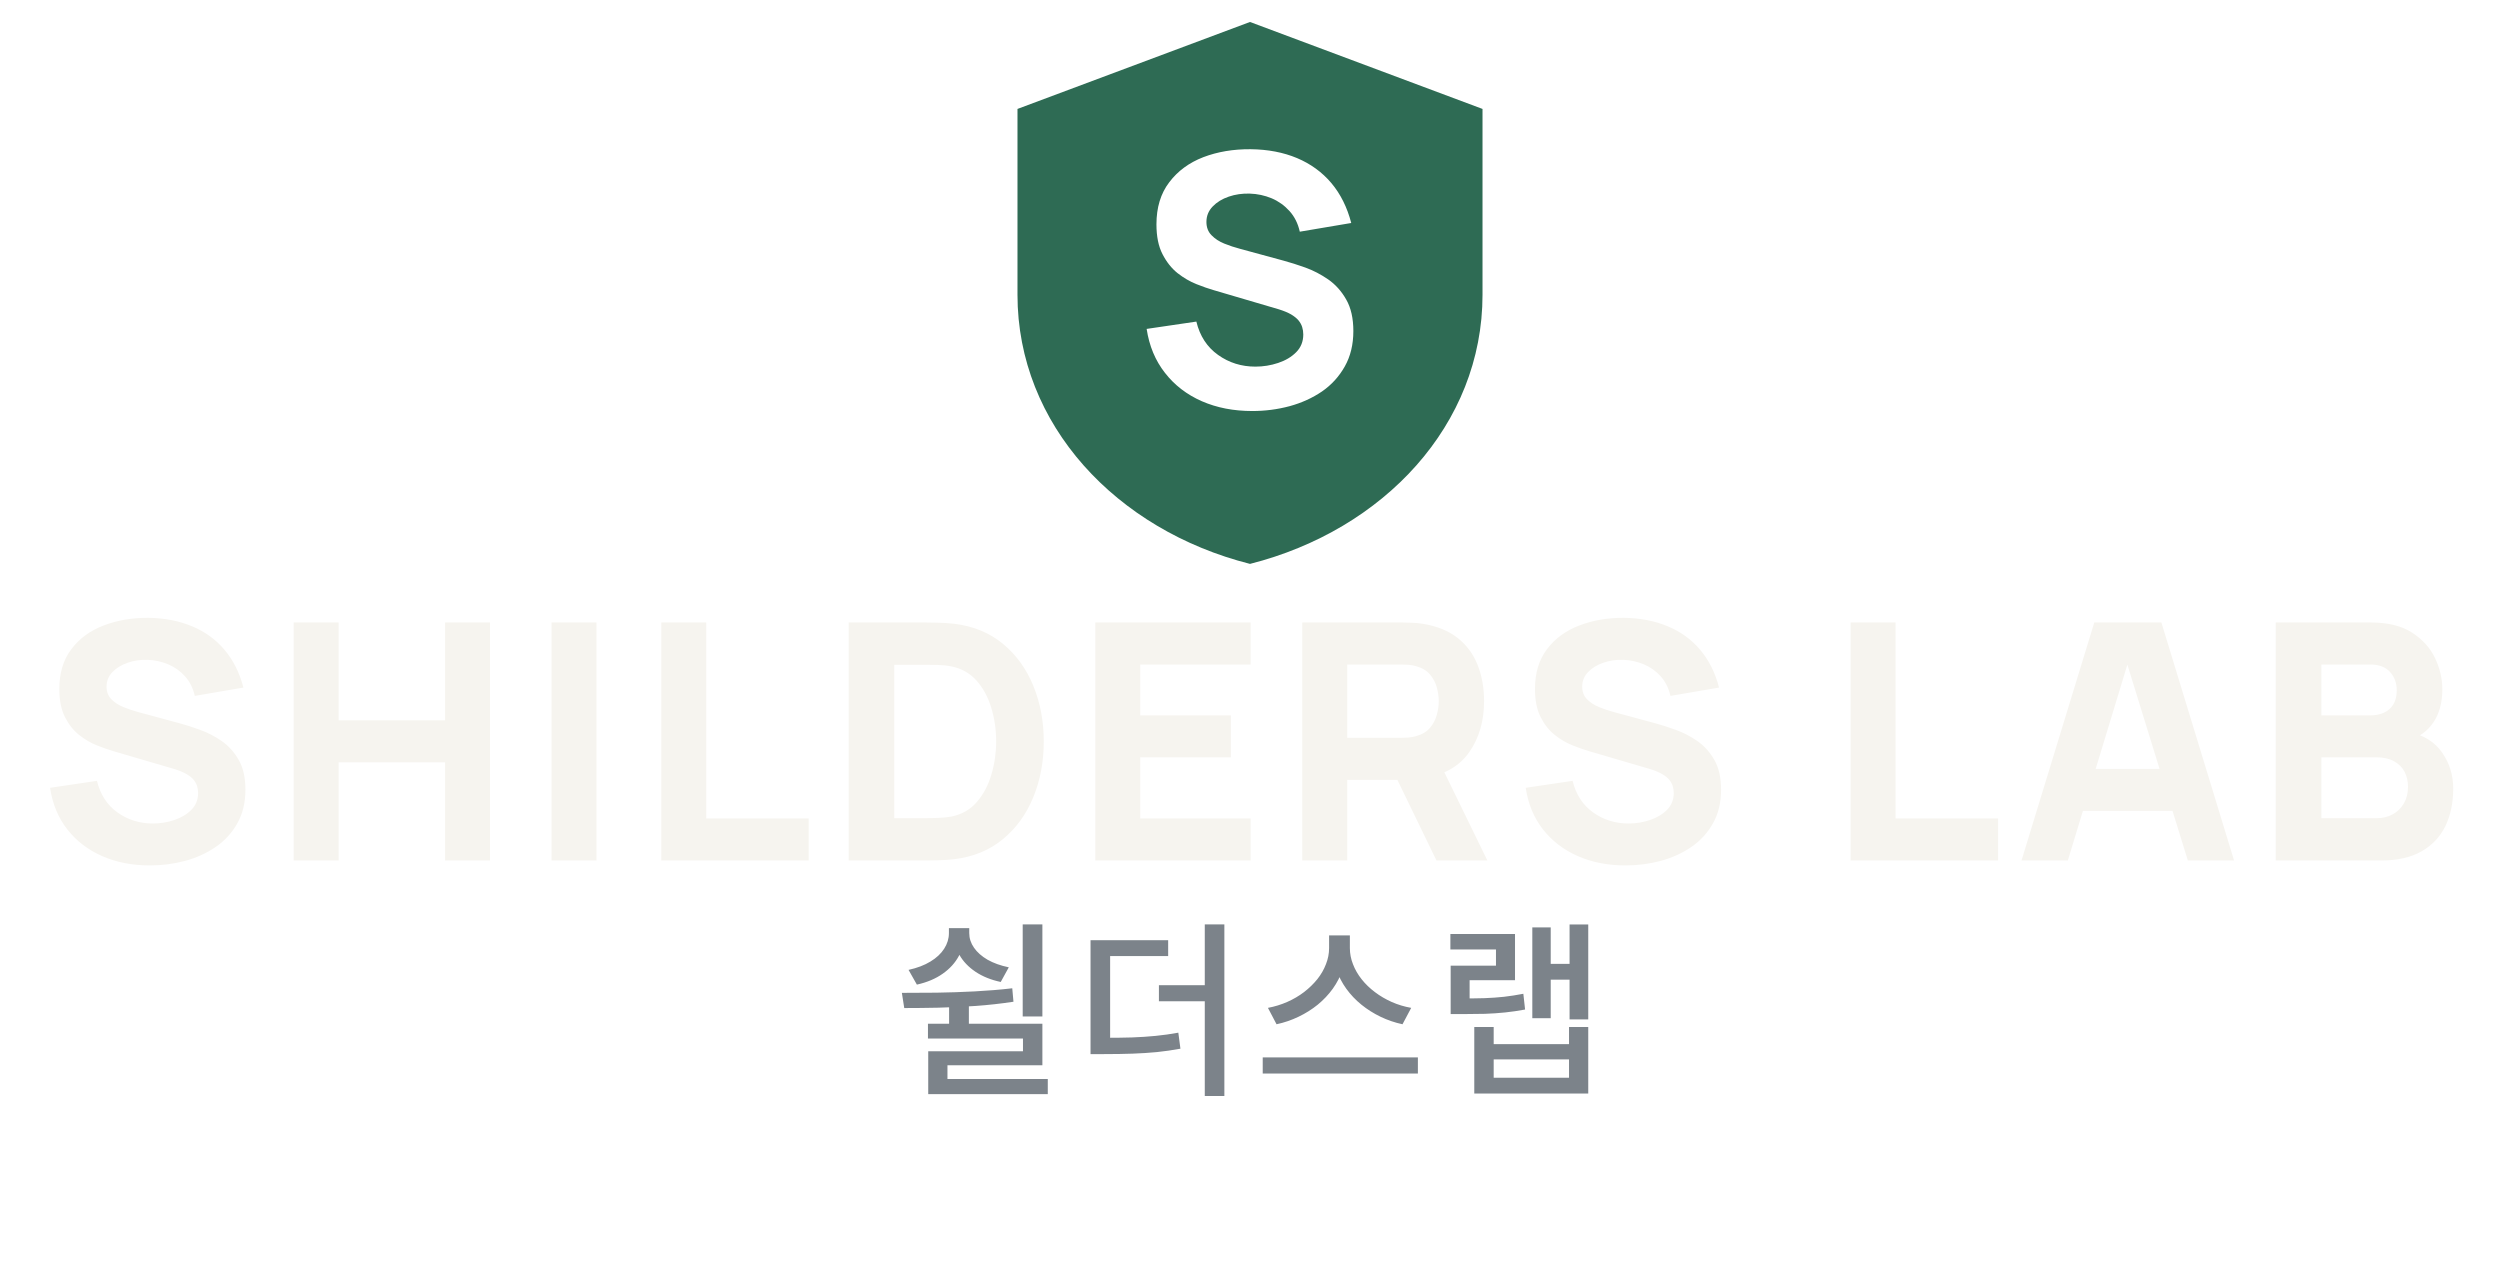
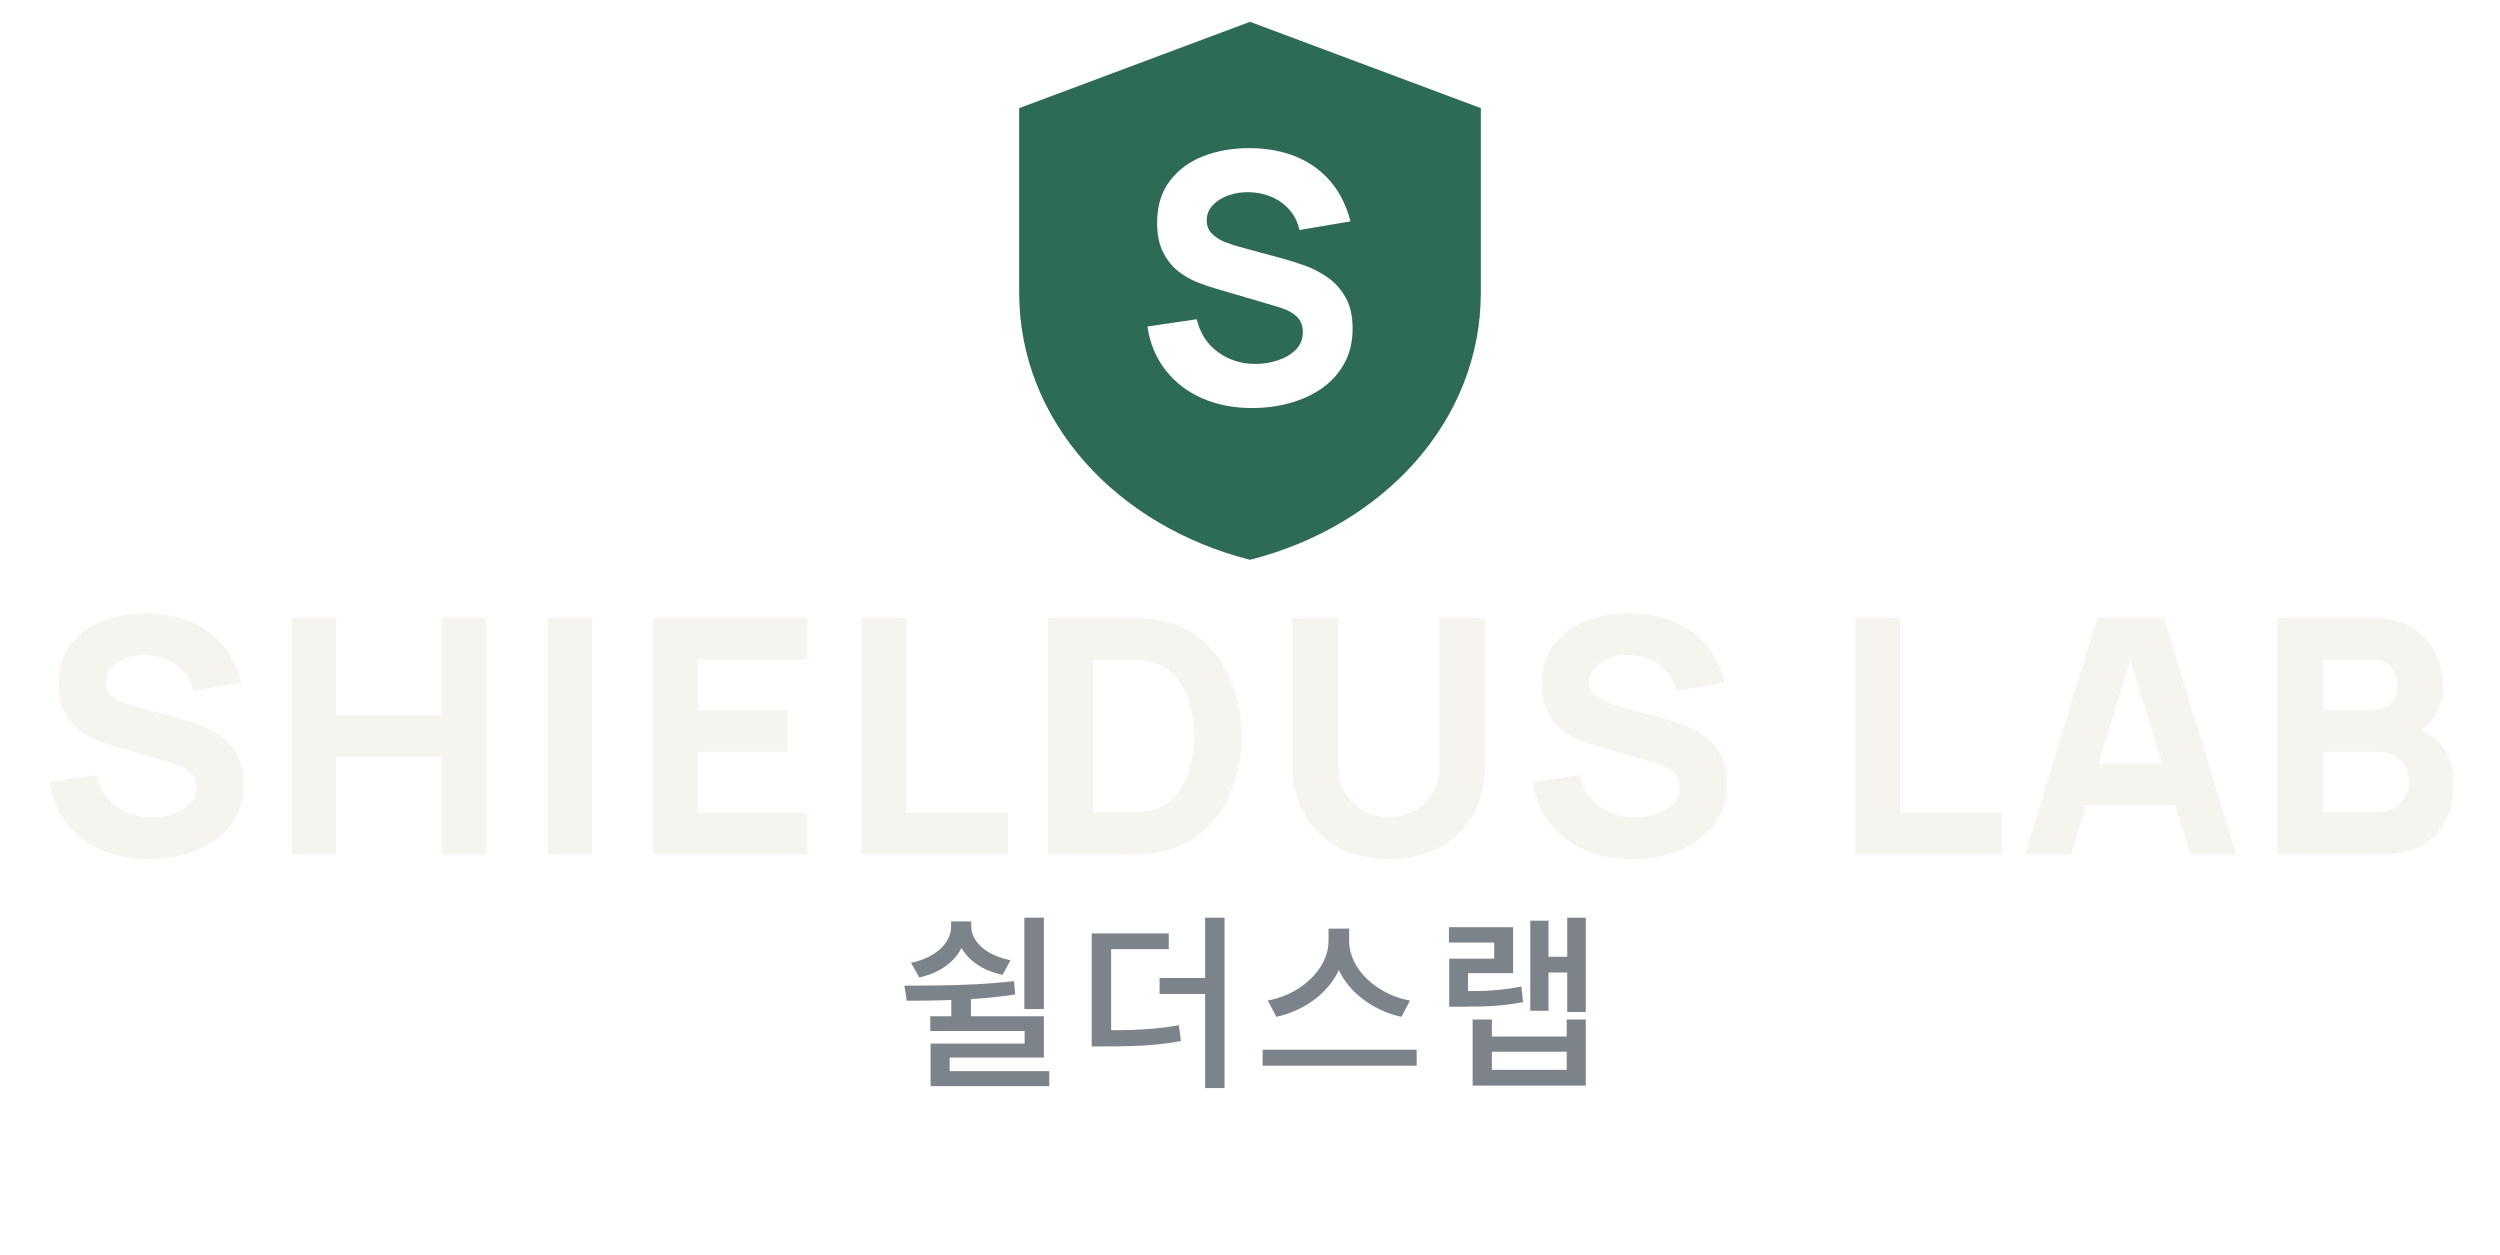
- <svg xmlns="http://www.w3.org/2000/svg" viewBox="0 0 273.1 138" width="273.1" height="138" role="img">
-   <g transform="translate(104.55 0)">
+ <svg xmlns="http://www.w3.org/2000/svg" viewBox="0 0 275.1 138" width="275.1" height="138" role="img">
+   <g transform="translate(105.55 0)">
    <path d="M32 2.4 L57.4 11.9 V32.2 C57.4 46.4 46.6 57.9 32 61.6 C17.4 57.9 6.6 46.4 6.6 32.2 V11.9 Z M32.25 44.90Q29.19 44.90 26.74 43.83Q24.28 42.75 22.71 40.73Q21.13 38.72 20.71 35.93L26.14 35.13Q26.71 37.49 28.51 38.77Q30.30 40.05 32.59 40.05Q33.87 40.05 35.07 39.65Q36.28 39.25 37.05 38.47Q37.82 37.69 37.82 36.54Q37.82 36.12 37.70 35.73Q37.58 35.34 37.29 34.99Q37.00 34.65 36.48 34.34Q35.95 34.04 35.15 33.79L28.01 31.69Q27.21 31.46 26.15 31.04Q25.09 30.62 24.09 29.84Q23.10 29.05 22.44 27.76Q21.78 26.48 21.78 24.51Q21.78 21.74 23.18 19.91Q24.57 18.07 26.90 17.17Q29.23 16.28 32.06 16.30Q34.90 16.33 37.14 17.27Q39.37 18.21 40.88 19.99Q42.39 21.78 43.06 24.36L37.44 25.31Q37.14 23.97 36.32 23.06Q35.49 22.14 34.36 21.66Q33.22 21.19 31.98 21.15Q30.76 21.11 29.68 21.48Q28.60 21.85 27.92 22.56Q27.24 23.27 27.24 24.24Q27.24 25.14 27.80 25.70Q28.35 26.27 29.19 26.61Q30.03 26.95 30.91 27.18L35.69 28.48Q36.76 28.77 38.05 29.23Q39.35 29.70 40.55 30.53Q41.74 31.36 42.51 32.72Q43.29 34.08 43.29 36.16Q43.29 38.37 42.36 40.02Q41.43 41.68 39.87 42.76Q38.30 43.83 36.33 44.37Q34.35 44.90 32.25 44.90Z" fill="#2E6B54" fill-rule="evenodd" />
  </g>
-   <path d="M16.37 94.54Q13.48 94.54 11.16 93.52Q8.84 92.50 7.35 90.60Q5.86 88.69 5.47 86.06L10.59 85.30Q11.14 87.54 12.83 88.75Q14.53 89.96 16.70 89.96Q17.91 89.96 19.04 89.58Q20.18 89.20 20.91 88.46Q21.64 87.72 21.64 86.63Q21.64 86.24 21.53 85.87Q21.41 85.50 21.14 85.17Q20.87 84.85 20.37 84.56Q19.87 84.27 19.12 84.03L12.36 82.05Q11.61 81.83 10.60 81.43Q9.60 81.04 8.66 80.30Q7.72 79.56 7.10 78.34Q6.48 77.12 6.48 75.26Q6.48 72.64 7.80 70.91Q9.11 69.17 11.32 68.33Q13.52 67.48 16.19 67.49Q18.88 67.53 20.99 68.42Q23.11 69.30 24.53 70.99Q25.96 72.68 26.59 75.11L21.28 76.02Q20.99 74.75 20.22 73.89Q19.44 73.02 18.37 72.57Q17.29 72.12 16.12 72.08Q14.96 72.04 13.94 72.40Q12.92 72.75 12.28 73.42Q11.64 74.08 11.64 75.01Q11.64 75.85 12.17 76.39Q12.69 76.92 13.48 77.24Q14.28 77.57 15.11 77.79L19.62 79.01Q20.63 79.28 21.86 79.73Q23.09 80.17 24.22 80.95Q25.35 81.74 26.08 83.02Q26.81 84.30 26.81 86.27Q26.81 88.37 25.93 89.93Q25.06 91.49 23.58 92.51Q22.10 93.53 20.23 94.04Q18.36 94.54 16.37 94.54Z M32.08 94.00V68.00H36.99V78.69H48.62V68.00H53.53V94.00H48.62V83.28H36.99V94.00Z M60.25 94.00V68.00H65.16V94.00Z M72.24 94.00V68.00H77.15V89.41H88.34V94.00Z M92.71 94.00V68.00H101.12Q101.43 68.00 102.39 68.02Q103.35 68.04 104.23 68.14Q107.37 68.52 109.56 70.33Q111.74 72.13 112.88 74.92Q114.02 77.70 114.02 81.00Q114.02 84.30 112.88 87.08Q111.74 89.87 109.56 91.67Q107.37 93.48 104.23 93.86Q103.35 93.96 102.39 93.98Q101.43 94.00 101.12 94.00ZM97.69 89.38H101.12Q101.61 89.38 102.44 89.35Q103.27 89.32 103.94 89.20Q105.64 88.85 106.71 87.61Q107.79 86.36 108.30 84.61Q108.82 82.86 108.82 81.00Q108.82 79.05 108.28 77.30Q107.75 75.55 106.67 74.34Q105.58 73.13 103.94 72.80Q103.27 72.66 102.44 72.64Q101.61 72.62 101.12 72.62H97.69Z M119.65 94.00V68.00H136.62V72.59H124.56V78.15H134.46V82.73H124.56V89.41H136.62V94.00Z M142.26 94.00V68.00H153.23Q153.61 68.00 154.25 68.03Q154.89 68.05 155.40 68.14Q157.73 68.51 159.22 69.68Q160.71 70.85 161.41 72.63Q162.12 74.41 162.12 76.59Q162.12 79.86 160.49 82.18Q158.87 84.50 155.40 85.04L153.23 85.19H147.17V94.00ZM156.92 94.00 151.79 83.42 156.84 82.44 162.48 94.00ZM147.17 80.60H153.02Q153.40 80.60 153.85 80.57Q154.30 80.53 154.68 80.42Q155.67 80.15 156.21 79.51Q156.75 78.87 156.96 78.08Q157.17 77.30 157.17 76.59Q157.17 75.89 156.96 75.10Q156.75 74.32 156.21 73.68Q155.67 73.04 154.68 72.77Q154.30 72.66 153.85 72.62Q153.40 72.59 153.02 72.59H147.17Z M177.57 94.54Q174.68 94.54 172.36 93.52Q170.04 92.50 168.55 90.60Q167.06 88.69 166.67 86.06L171.79 85.30Q172.34 87.54 174.03 88.75Q175.73 89.96 177.90 89.96Q179.11 89.96 180.24 89.58Q181.38 89.20 182.11 88.46Q182.84 87.72 182.84 86.63Q182.84 86.24 182.73 85.87Q182.61 85.50 182.34 85.17Q182.07 84.85 181.57 84.56Q181.07 84.27 180.32 84.03L173.56 82.05Q172.81 81.83 171.80 81.43Q170.80 81.04 169.86 80.30Q168.92 79.56 168.30 78.34Q167.68 77.12 167.68 75.26Q167.68 72.64 169.00 70.91Q170.31 69.17 172.52 68.33Q174.72 67.48 177.39 67.49Q180.08 67.53 182.19 68.42Q184.31 69.30 185.73 70.99Q187.16 72.68 187.79 75.11L182.48 76.02Q182.19 74.75 181.42 73.89Q180.64 73.02 179.57 72.57Q178.49 72.12 177.32 72.08Q176.16 72.04 175.14 72.40Q174.12 72.75 173.48 73.42Q172.84 74.08 172.84 75.01Q172.84 75.85 173.37 76.39Q173.89 76.92 174.68 77.24Q175.48 77.57 176.31 77.79L180.82 79.01Q181.83 79.28 183.06 79.73Q184.29 80.17 185.42 80.95Q186.55 81.74 187.28 83.02Q188.01 84.30 188.01 86.27Q188.01 88.37 187.13 89.93Q186.26 91.49 184.78 92.51Q183.30 93.53 181.43 94.04Q179.56 94.54 177.57 94.54Z M202.16 94.00V68.00H207.07V89.41H218.27V94.00Z M220.83 94.00 228.78 68.00H236.11L244.05 94.00H239.00L231.92 71.07H232.86L225.89 94.00ZM225.60 88.58V84.00H239.32V88.58Z M248.60 94.00V68.00H259.00Q261.78 68.00 263.50 69.11Q265.21 70.22 266.01 71.90Q266.80 73.58 266.80 75.29Q266.80 77.48 265.82 78.92Q264.83 80.37 263.12 80.86V79.95Q265.56 80.46 266.78 82.21Q267.99 83.96 267.99 86.13Q267.99 88.46 267.14 90.23Q266.28 92.00 264.53 93.00Q262.78 94.00 260.12 94.00ZM253.59 89.38H259.62Q260.61 89.38 261.39 88.95Q262.16 88.53 262.60 87.76Q263.05 86.99 263.05 85.95Q263.05 85.03 262.67 84.30Q262.29 83.58 261.52 83.16Q260.75 82.73 259.62 82.73H253.59ZM253.59 78.15H258.93Q259.76 78.15 260.41 77.86Q261.06 77.57 261.44 76.96Q261.82 76.36 261.82 75.40Q261.82 74.21 261.08 73.40Q260.34 72.59 258.93 72.59H253.59Z" fill="#F6F4EF" />
-   <path d="M103.68 109.14H105.84V112.44H103.68ZM98.78 110.12 98.52 108.46Q100.28 108.46 102.32 108.44Q104.35 108.41 106.48 108.30Q108.60 108.19 110.58 107.96L110.71 109.43Q108.67 109.74 106.58 109.89Q104.48 110.03 102.49 110.08Q100.49 110.12 98.78 110.12ZM103.66 101.39H105.36V101.93Q105.36 103.27 104.75 104.42Q104.14 105.56 102.98 106.37Q101.82 107.19 100.16 107.56L99.25 105.95Q100.66 105.64 101.64 105.04Q102.62 104.45 103.14 103.64Q103.66 102.83 103.66 101.93ZM104.19 101.39H105.88V101.93Q105.88 102.78 106.40 103.53Q106.92 104.28 107.88 104.84Q108.85 105.39 110.20 105.67L109.32 107.27Q107.72 106.93 106.57 106.16Q105.41 105.38 104.80 104.30Q104.19 103.22 104.19 101.93ZM111.72 100.98H113.87V111.04H111.72ZM101.37 111.83H113.87V116.37H103.50V118.28H101.40V114.84H111.75V113.45H101.37ZM101.40 117.87H114.46V119.52H101.40Z M119.13 113.37H120.59Q122.30 113.37 123.66 113.33Q125.02 113.28 126.24 113.16Q127.47 113.04 128.72 112.81L128.95 114.56Q127.64 114.80 126.38 114.93Q125.13 115.05 123.74 115.10Q122.35 115.15 120.59 115.15H119.13ZM119.13 102.71H127.61V104.44H121.27V114.03H119.13ZM131.61 100.98H133.75V119.73H131.61ZM126.60 107.62H132.51V109.38H126.60Z M145.19 102.18H147.06V103.57Q147.06 104.80 146.67 105.91Q146.29 107.03 145.60 108.00Q144.90 108.97 143.95 109.75Q143.00 110.52 141.85 111.07Q140.71 111.62 139.45 111.89L138.51 110.10Q139.62 109.89 140.62 109.45Q141.62 109.01 142.46 108.37Q143.29 107.73 143.91 106.96Q144.52 106.19 144.85 105.32Q145.19 104.46 145.19 103.57ZM145.60 102.18H147.46V103.57Q147.46 104.47 147.80 105.33Q148.13 106.20 148.75 106.98Q149.36 107.75 150.20 108.38Q151.03 109.01 152.04 109.46Q153.04 109.90 154.16 110.10L153.21 111.89Q151.95 111.62 150.81 111.07Q149.67 110.52 148.72 109.75Q147.77 108.98 147.07 108.01Q146.37 107.04 145.99 105.92Q145.60 104.80 145.60 103.57ZM137.94 115.51H154.89V117.27H137.94Z M171.46 100.99H173.50V111.36H171.46ZM168.88 105.29H172.15V107.02H168.88ZM167.39 101.31H169.40V111.23H167.39ZM161.05 112.19H163.17V114.06H171.40V112.19H173.50V119.46H161.05ZM163.17 115.73V117.73H171.40V115.73ZM158.47 109.07H159.72Q161.05 109.07 162.15 109.04Q163.26 109.00 164.29 108.89Q165.33 108.77 166.41 108.56L166.60 110.28Q165.48 110.49 164.42 110.60Q163.36 110.71 162.22 110.75Q161.08 110.78 159.72 110.78H158.47ZM158.44 102.03H165.50V107.08H160.54V110.50H158.47V105.49H163.42V103.72H158.44Z" fill="#7C838A" />
+   <path d="M16.36 94.54Q13.47 94.54 11.15 93.52Q8.83 92.50 7.34 90.60Q5.85 88.69 5.46 86.06L10.58 85.30Q11.12 87.54 12.82 88.75Q14.52 89.96 16.69 89.96Q17.90 89.96 19.03 89.58Q20.17 89.20 20.90 88.46Q21.63 87.72 21.63 86.63Q21.63 86.24 21.52 85.87Q21.40 85.50 21.13 85.17Q20.86 84.85 20.36 84.56Q19.86 84.27 19.11 84.03L12.35 82.05Q11.59 81.83 10.59 81.43Q9.59 81.04 8.65 80.30Q7.71 79.56 7.09 78.34Q6.47 77.12 6.47 75.26Q6.47 72.64 7.78 70.91Q9.10 69.17 11.31 68.33Q13.51 67.48 16.18 67.49Q18.87 67.53 20.98 68.42Q23.10 69.30 24.52 70.99Q25.95 72.68 26.58 75.11L21.27 76.02Q20.98 74.75 20.21 73.89Q19.43 73.02 18.36 72.57Q17.28 72.12 16.11 72.08Q14.95 72.04 13.93 72.40Q12.91 72.75 12.27 73.42Q11.63 74.08 11.63 75.01Q11.63 75.85 12.15 76.39Q12.68 76.92 13.47 77.24Q14.27 77.57 15.10 77.79L19.61 79.01Q20.62 79.28 21.85 79.73Q23.08 80.17 24.21 80.95Q25.33 81.74 26.07 83.02Q26.80 84.30 26.80 86.27Q26.80 88.37 25.92 89.93Q25.05 91.49 23.57 92.51Q22.08 93.53 20.22 94.04Q18.35 94.54 16.36 94.54Z M32.07 94.00V68.00H36.98V78.69H48.61V68.00H53.52V94.00H48.61V83.28H36.98V94.00Z M60.24 94.00V68.00H65.15V94.00Z M71.86 94.00V68.00H88.84V72.59H76.77V78.15H86.67V82.73H76.77V89.41H88.84V94.00Z M94.83 94.00V68.00H99.74V89.41H110.94V94.00Z M115.31 94.00V68.00H123.72Q124.03 68.00 124.98 68.02Q125.94 68.04 126.82 68.14Q129.97 68.52 132.15 70.33Q134.34 72.13 135.47 74.92Q136.61 77.70 136.61 81.00Q136.61 84.30 135.47 87.08Q134.34 89.87 132.15 91.67Q129.97 93.48 126.82 93.86Q125.94 93.96 124.98 93.98Q124.03 94.00 123.72 94.00ZM120.29 89.38H123.72Q124.21 89.38 125.04 89.35Q125.87 89.32 126.54 89.20Q128.23 88.85 129.31 87.61Q130.38 86.36 130.90 84.61Q131.41 82.86 131.41 81.00Q131.41 79.05 130.88 77.30Q130.35 75.55 129.26 74.34Q128.18 73.13 126.54 72.80Q125.87 72.66 125.04 72.64Q124.21 72.62 123.72 72.62H120.29Z M152.82 94.54Q149.68 94.54 147.30 93.27Q144.92 92.00 143.58 89.68Q142.24 87.37 142.24 84.25V68.04L147.23 68.00V84.21Q147.23 85.50 147.66 86.54Q148.09 87.59 148.86 88.35Q149.63 89.11 150.65 89.51Q151.67 89.92 152.82 89.92Q154.02 89.92 155.04 89.50Q156.06 89.09 156.82 88.33Q157.57 87.57 158.00 86.53Q158.42 85.48 158.42 84.21V68.00H163.41V84.25Q163.41 87.37 162.07 89.68Q160.73 92.00 158.35 93.27Q155.97 94.54 152.82 94.54Z M179.58 94.54Q176.69 94.54 174.37 93.52Q172.05 92.50 170.56 90.60Q169.07 88.69 168.68 86.06L173.81 85.30Q174.35 87.54 176.04 88.75Q177.74 89.96 179.91 89.96Q181.12 89.96 182.26 89.58Q183.39 89.20 184.12 88.46Q184.86 87.72 184.86 86.63Q184.86 86.24 184.74 85.87Q184.62 85.50 184.35 85.17Q184.08 84.85 183.58 84.56Q183.09 84.27 182.33 84.03L175.57 82.05Q174.82 81.83 173.81 81.43Q172.81 81.04 171.87 80.30Q170.93 79.56 170.31 78.34Q169.69 77.12 169.69 75.26Q169.69 72.64 171.01 70.91Q172.32 69.17 174.53 68.33Q176.73 67.48 179.40 67.49Q182.09 67.53 184.21 68.42Q186.32 69.30 187.74 70.99Q189.17 72.68 189.80 75.11L184.49 76.02Q184.21 74.75 183.43 73.89Q182.65 73.02 181.58 72.57Q180.50 72.12 179.33 72.08Q178.17 72.04 177.15 72.40Q176.13 72.75 175.49 73.42Q174.85 74.08 174.85 75.01Q174.85 75.85 175.38 76.39Q175.90 76.92 176.69 77.24Q177.49 77.57 178.32 77.79L182.83 79.01Q183.84 79.28 185.07 79.73Q186.30 80.17 187.43 80.95Q188.56 81.74 189.29 83.02Q190.02 84.30 190.02 86.27Q190.02 88.37 189.14 89.93Q188.27 91.49 186.79 92.51Q185.31 93.53 183.44 94.04Q181.57 94.54 179.58 94.54Z M204.17 94.00V68.00H209.09V89.41H220.28V94.00Z M222.84 94.00 230.79 68.00H238.12L246.06 94.00H241.01L233.93 71.07H234.87L227.90 94.00ZM227.61 88.58V84.00H241.33V88.58Z M250.61 94.00V68.00H261.01Q263.79 68.00 265.51 69.11Q267.22 70.22 268.02 71.90Q268.81 73.58 268.81 75.29Q268.81 77.48 267.83 78.92Q266.85 80.37 265.13 80.86V79.95Q267.57 80.46 268.79 82.21Q270.01 83.96 270.01 86.13Q270.01 88.46 269.15 90.23Q268.29 92.00 266.54 93.00Q264.79 94.00 262.13 94.00ZM255.60 89.38H261.63Q262.62 89.38 263.40 88.95Q264.17 88.53 264.62 87.76Q265.06 86.99 265.06 85.95Q265.06 85.03 264.68 84.30Q264.30 83.58 263.53 83.16Q262.77 82.73 261.63 82.73H255.60ZM255.60 78.15H260.94Q261.77 78.15 262.42 77.86Q263.07 77.57 263.45 76.96Q263.83 76.36 263.83 75.40Q263.83 74.21 263.09 73.40Q262.35 72.59 260.94 72.59H255.60Z" fill="#F6F4EF" />
+   <path d="M104.68 109.14H106.84V112.44H104.68ZM99.78 110.12 99.52 108.46Q101.28 108.46 103.32 108.44Q105.35 108.41 107.48 108.30Q109.60 108.19 111.58 107.96L111.71 109.43Q109.67 109.74 107.58 109.89Q105.48 110.03 103.49 110.08Q101.49 110.12 99.78 110.12ZM104.66 101.39H106.36V101.93Q106.36 103.27 105.75 104.42Q105.14 105.56 103.98 106.37Q102.82 107.19 101.16 107.56L100.25 105.95Q101.66 105.64 102.64 105.04Q103.62 104.45 104.14 103.64Q104.66 102.83 104.66 101.93ZM105.19 101.39H106.88V101.93Q106.88 102.78 107.40 103.53Q107.92 104.28 108.88 104.84Q109.85 105.39 111.20 105.67L110.32 107.27Q108.72 106.93 107.57 106.16Q106.41 105.38 105.80 104.30Q105.19 103.22 105.19 101.93ZM112.72 100.98H114.87V111.04H112.72ZM102.37 111.83H114.87V116.37H104.50V118.28H102.40V114.84H112.75V113.45H102.37ZM102.40 117.87H115.46V119.52H102.40Z M120.13 113.37H121.59Q123.30 113.37 124.66 113.33Q126.02 113.28 127.24 113.16Q128.47 113.04 129.72 112.81L129.95 114.56Q128.64 114.80 127.38 114.93Q126.13 115.05 124.74 115.10Q123.35 115.15 121.59 115.15H120.13ZM120.13 102.71H128.61V104.44H122.27V114.03H120.13ZM132.61 100.98H134.75V119.73H132.61ZM127.60 107.62H133.51V109.38H127.60Z M146.19 102.18H148.06V103.57Q148.06 104.80 147.67 105.91Q147.29 107.03 146.60 108.00Q145.90 108.97 144.95 109.75Q144.00 110.52 142.85 111.07Q141.71 111.62 140.45 111.89L139.51 110.10Q140.62 109.89 141.62 109.45Q142.62 109.01 143.46 108.37Q144.29 107.73 144.91 106.96Q145.52 106.19 145.85 105.32Q146.19 104.46 146.19 103.57ZM146.60 102.18H148.46V103.57Q148.46 104.47 148.80 105.33Q149.13 106.20 149.75 106.98Q150.36 107.75 151.20 108.38Q152.03 109.01 153.04 109.46Q154.04 109.90 155.16 110.10L154.21 111.89Q152.95 111.62 151.81 111.07Q150.67 110.52 149.72 109.75Q148.77 108.98 148.07 108.01Q147.37 107.04 146.99 105.92Q146.60 104.80 146.60 103.57ZM138.94 115.51H155.89V117.27H138.94Z M172.46 100.99H174.50V111.36H172.46ZM169.88 105.29H173.15V107.02H169.88ZM168.39 101.31H170.40V111.23H168.39ZM162.05 112.19H164.17V114.06H172.40V112.19H174.50V119.46H162.05ZM164.17 115.73V117.73H172.40V115.73ZM159.47 109.07H160.72Q162.05 109.07 163.15 109.04Q164.26 109.00 165.29 108.89Q166.33 108.77 167.41 108.56L167.60 110.28Q166.48 110.49 165.42 110.60Q164.36 110.71 163.22 110.75Q162.08 110.78 160.72 110.78H159.47ZM159.44 102.03H166.50V107.08H161.54V110.50H159.47V105.49H164.42V103.72H159.44Z" fill="#7C838A" />
</svg>
